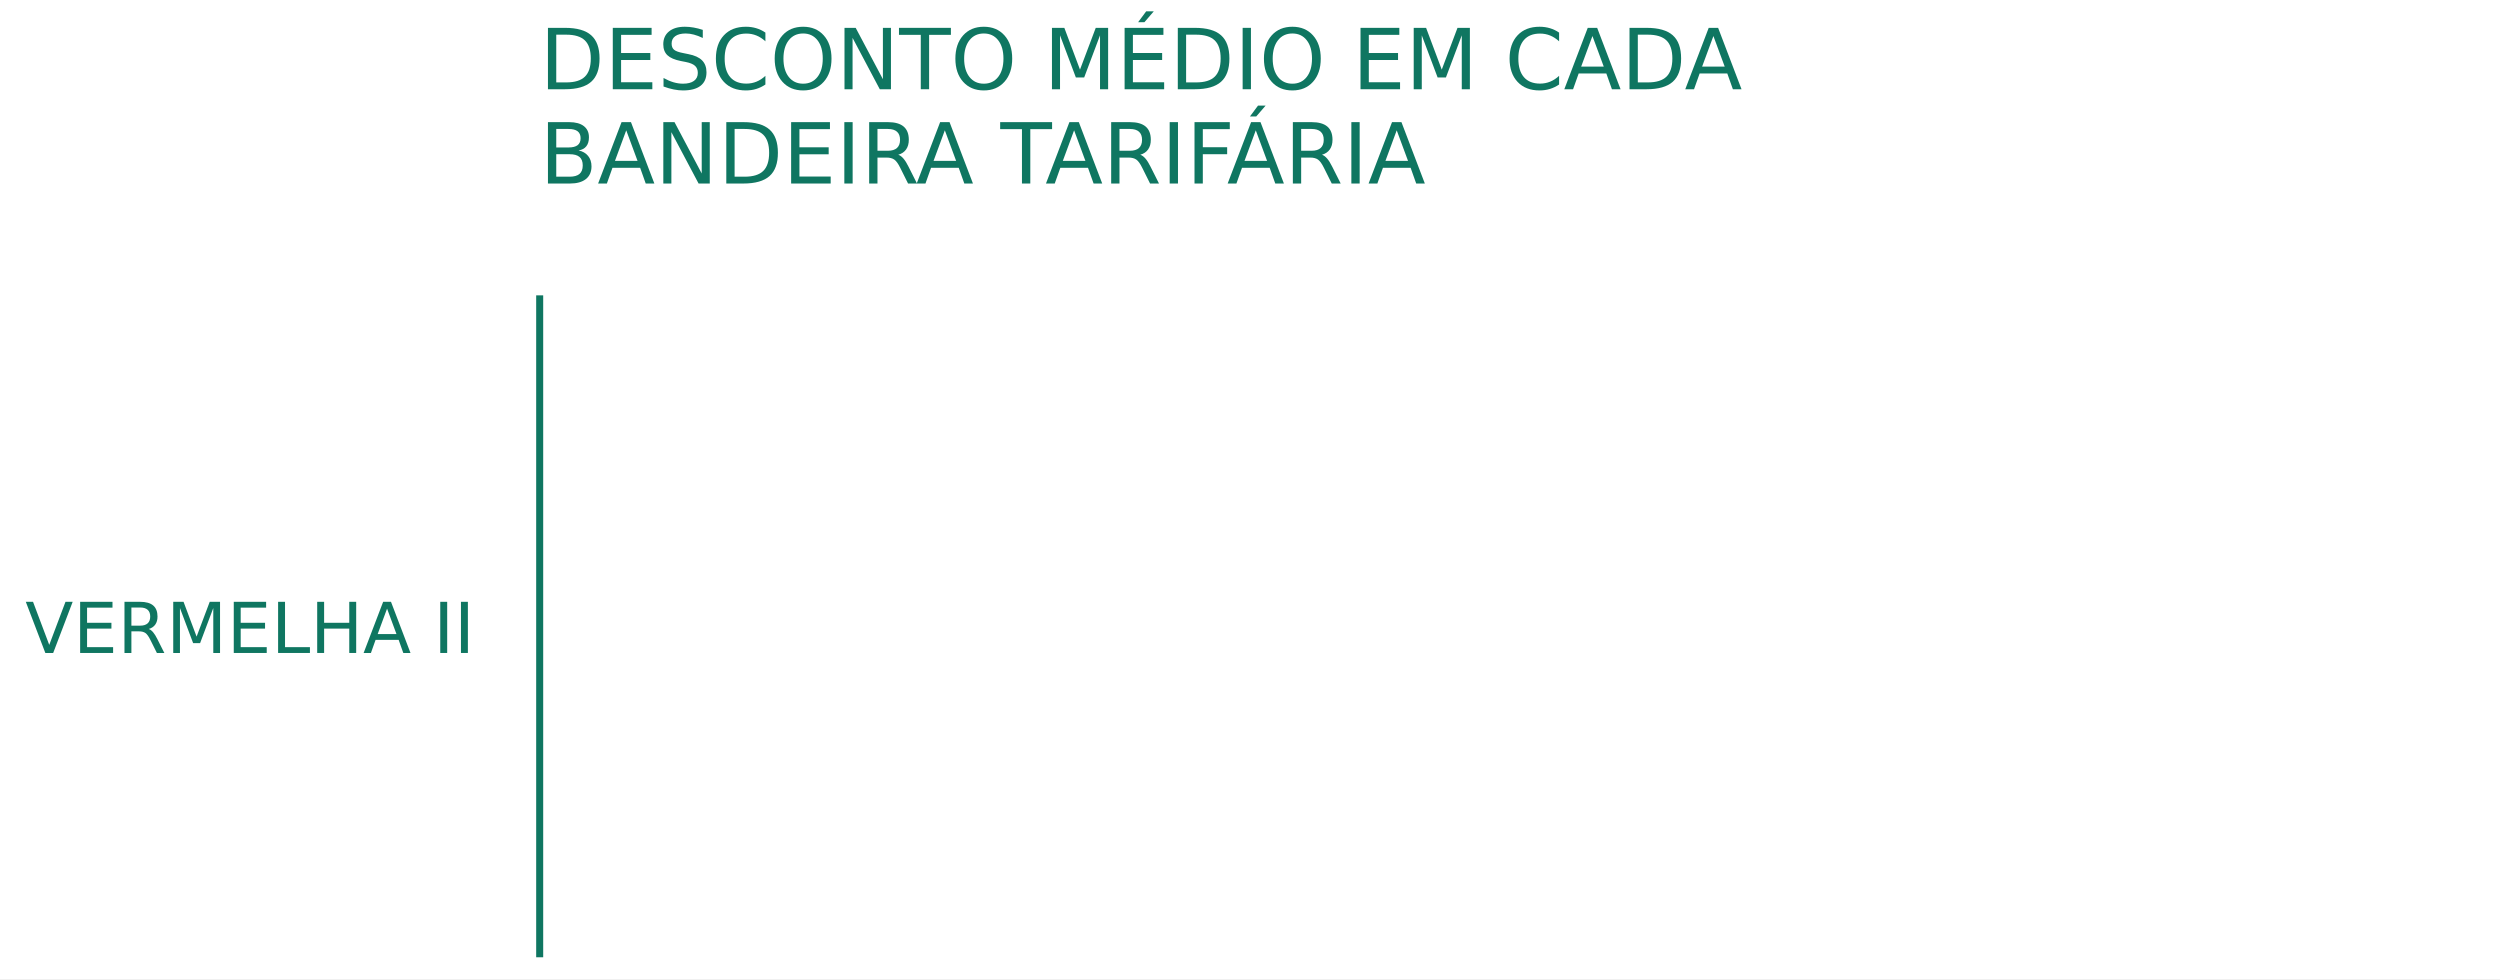
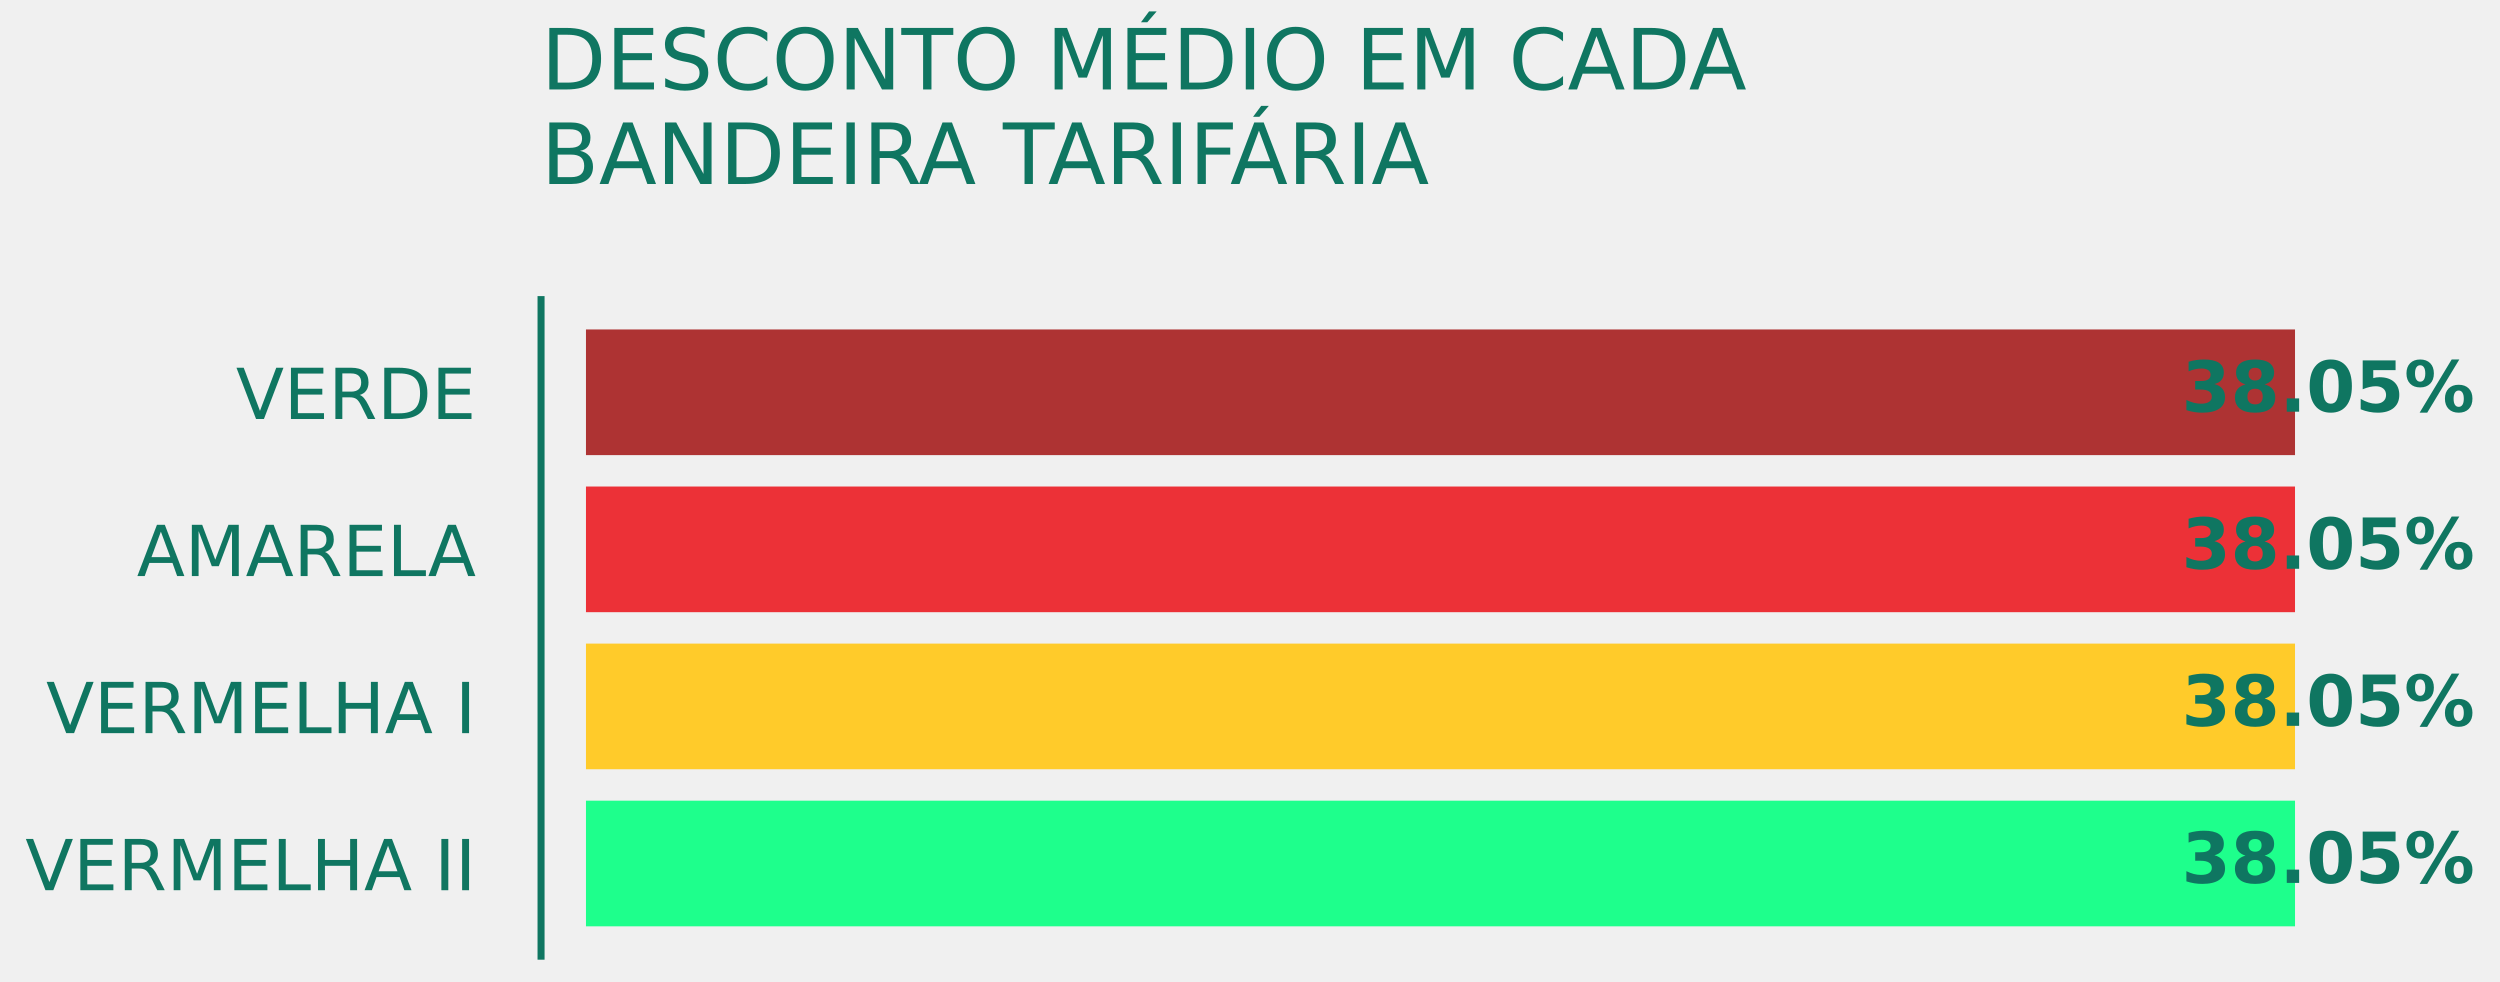
- <svg xmlns="http://www.w3.org/2000/svg" xmlns:xlink="http://www.w3.org/1999/xlink" width="712.591pt" height="279.058pt" viewBox="0 0 712.591 279.058" version="1.1">
+ <svg xmlns="http://www.w3.org/2000/svg" xmlns:xlink="http://www.w3.org/1999/xlink" width="710.798pt" height="279.058pt" viewBox="0 0 710.798 279.058" version="1.1">
  <defs>
    <style type="text/css">*{stroke-linejoin: round; stroke-linecap: butt}</style>
  </defs>
  <g id="figure_1">
    <g id="patch_1">
-       <path d="M 0 279.058  L 712.591 279.058  L 712.591 0  L 0 0  z " style="fill: #ffffff" />
+       <path d="M 0 279.058  L 710.798 279.058  L 710.798 0  L 0 0  L 0 279.058  z " style="fill: none" />
    </g>
    <g id="axes_1">
      <g id="patch_2">
-         <path d="M 153.831 271.858  L 705.391 271.858  L 705.391 85.186  L 153.831 85.186  z " style="fill: #ffffff" />
+         <path d="M 153.831 271.858  L 676.813 271.858  L 676.813 85.186  L 153.831 85.186  L 153.831 271.858  z " style="fill: none" />
      </g>
      <g id="patch_3">
-         <path d="M 0 0  z " clip-path="url(#pd086801572)" style="fill: #1eff8c" />
+         <path d="M 166.601 263.373  L 652.517 263.373  L 652.517 227.646  L 166.601 227.646  z " clip-path="url(#p244b6781f6)" style="fill: #1eff8c" />
      </g>
      <g id="patch_4">
-         <path d="M 0 0  z " clip-path="url(#pd086801572)" style="fill: #ffcb2a" />
+         <path d="M 166.601 218.714  L 652.517 218.714  L 652.517 182.988  L 166.601 182.988  z " clip-path="url(#p244b6781f6)" style="fill: #ffcb2a" />
      </g>
      <g id="patch_5">
-         <path d="M 0 0  z " clip-path="url(#pd086801572)" style="fill: #ec3137" />
+         <path d="M 166.601 174.056  L 652.517 174.056  L 652.517 138.329  L 166.601 138.329  z " clip-path="url(#p244b6781f6)" style="fill: #ec3137" />
      </g>
      <g id="patch_6">
-         <path d="M 0 0  z " clip-path="url(#pd086801572)" style="fill: #ae3333" />
+         <path d="M 166.601 129.398  L 652.517 129.398  L 652.517 93.671  L 166.601 93.671  z " clip-path="url(#p244b6781f6)" style="fill: #ae3333" />
      </g>
      <g id="matplotlib.axis_1">
        <g id="ytick_1">
          <g id="text_1">
-             <g style="fill: #0f7661" transform="translate(7.2 186.1202) scale(0.2 -0.2)">
+             <g style="fill: #0f7661" transform="translate(7.2 253.1077) scale(0.2 -0.2)">
              <defs>
                <path id="DejaVuSans-56" d="M 1831 0  L 50 4666  L 709 4666  L 2188 738  L 3669 4666  L 4325 4666  L 2547 0  L 1831 0  z " transform="scale(0.015625)" />
                <path id="DejaVuSans-45" d="M 628 4666  L 3578 4666  L 3578 4134  L 1259 4134  L 1259 2753  L 3481 2753  L 3481 2222  L 1259 2222  L 1259 531  L 3634 531  L 3634 0  L 628 0  L 628 4666  z " transform="scale(0.015625)" />
                <path id="DejaVuSans-52" d="M 2841 2188  Q 3044 2119 3236 1894  Q 3428 1669 3622 1275  L 4263 0  L 3584 0  L 2988 1197  Q 2756 1666 2539 1819  Q 2322 1972 1947 1972  L 1259 1972  L 1259 0  L 628 0  L 628 4666  L 2053 4666  Q 2853 4666 3247 4331  Q 3641 3997 3641 3322  Q 3641 2881 3436 2590  Q 3231 2300 2841 2188  z M 1259 4147  L 1259 2491  L 2053 2491  Q 2509 2491 2742 2702  Q 2975 2913 2975 3322  Q 2975 3731 2742 3939  Q 2509 4147 2053 4147  L 1259 4147  z " transform="scale(0.015625)" />
                <path id="DejaVuSans-4d" d="M 628 4666  L 1569 4666  L 2759 1491  L 3956 4666  L 4897 4666  L 4897 0  L 4281 0  L 4281 4097  L 3078 897  L 2444 897  L 1241 4097  L 1241 0  L 628 0  L 628 4666  z " transform="scale(0.015625)" />
                <path id="DejaVuSans-4c" d="M 628 4666  L 1259 4666  L 1259 531  L 3531 531  L 3531 0  L 628 0  L 628 4666  z " transform="scale(0.015625)" />
                <path id="DejaVuSans-48" d="M 628 4666  L 1259 4666  L 1259 2753  L 3553 2753  L 3553 4666  L 4184 4666  L 4184 0  L 3553 0  L 3553 2222  L 1259 2222  L 1259 0  L 628 0  L 628 4666  z " transform="scale(0.015625)" />
                <path id="DejaVuSans-41" d="M 2188 4044  L 1331 1722  L 3047 1722  L 2188 4044  z M 1831 4666  L 2547 4666  L 4325 0  L 3669 0  L 3244 1197  L 1141 1197  L 716 0  L 50 0  L 1831 4666  z " transform="scale(0.015625)" />
                <path id="DejaVuSans-20" transform="scale(0.015625)" />
                <path id="DejaVuSans-49" d="M 628 4666  L 1259 4666  L 1259 0  L 628 0  L 628 4666  z " transform="scale(0.015625)" />
              </defs>
              <use xlink:href="#DejaVuSans-56" />
              <use xlink:href="#DejaVuSans-45" transform="translate(68.4082 0)" />
              <use xlink:href="#DejaVuSans-52" transform="translate(131.5918 0)" />
              <use xlink:href="#DejaVuSans-4d" transform="translate(201.0742 0)" />
              <use xlink:href="#DejaVuSans-45" transform="translate(287.3535 0)" />
              <use xlink:href="#DejaVuSans-4c" transform="translate(350.5371 0)" />
              <use xlink:href="#DejaVuSans-48" transform="translate(406.25 0)" />
              <use xlink:href="#DejaVuSans-41" transform="translate(481.4453 0)" />
              <use xlink:href="#DejaVuSans-20" transform="translate(549.8535 0)" />
              <use xlink:href="#DejaVuSans-49" transform="translate(581.6406 0)" />
              <use xlink:href="#DejaVuSans-49" transform="translate(611.1328 0)" />
            </g>
          </g>
        </g>
+         <g id="ytick_2">
+           <g id="text_2">
+             <g style="fill: #0f7661" transform="translate(13.1 208.4494) scale(0.2 -0.2)">
+               <use xlink:href="#DejaVuSans-56" />
+               <use xlink:href="#DejaVuSans-45" transform="translate(68.4082 0)" />
+               <use xlink:href="#DejaVuSans-52" transform="translate(131.5918 0)" />
+               <use xlink:href="#DejaVuSans-4d" transform="translate(201.0742 0)" />
+               <use xlink:href="#DejaVuSans-45" transform="translate(287.3535 0)" />
+               <use xlink:href="#DejaVuSans-4c" transform="translate(350.5371 0)" />
+               <use xlink:href="#DejaVuSans-48" transform="translate(406.25 0)" />
+               <use xlink:href="#DejaVuSans-41" transform="translate(481.4453 0)" />
+               <use xlink:href="#DejaVuSans-20" transform="translate(549.8535 0)" />
+               <use xlink:href="#DejaVuSans-49" transform="translate(581.6406 0)" />
+             </g>
+           </g>
+         </g>
+         <g id="ytick_3">
+           <g id="text_3">
+             <g style="fill: #0f7661" transform="translate(38.90313 163.791) scale(0.2 -0.2)">
+               <use xlink:href="#DejaVuSans-41" />
+               <use xlink:href="#DejaVuSans-4d" transform="translate(68.4082 0)" />
+               <use xlink:href="#DejaVuSans-41" transform="translate(154.6875 0)" />
+               <use xlink:href="#DejaVuSans-52" transform="translate(223.0957 0)" />
+               <use xlink:href="#DejaVuSans-45" transform="translate(292.5781 0)" />
+               <use xlink:href="#DejaVuSans-4c" transform="translate(355.7617 0)" />
+               <use xlink:href="#DejaVuSans-41" transform="translate(413.7246 0)" />
+             </g>
+           </g>
+         </g>
+         <g id="ytick_4">
+           <g id="text_4">
+             <g style="fill: #0f7661" transform="translate(67.07812 119.1326) scale(0.2 -0.2)">
+               <defs>
+                 <path id="DejaVuSans-44" d="M 1259 4147  L 1259 519  L 2022 519  Q 2988 519 3436 956  Q 3884 1394 3884 2338  Q 3884 3275 3436 3711  Q 2988 4147 2022 4147  L 1259 4147  z M 628 4666  L 1925 4666  Q 3281 4666 3915 4102  Q 4550 3538 4550 2338  Q 4550 1131 3912 565  Q 3275 0 1925 0  L 628 0  L 628 4666  z " transform="scale(0.015625)" />
+               </defs>
+               <use xlink:href="#DejaVuSans-56" />
+               <use xlink:href="#DejaVuSans-45" transform="translate(68.4082 0)" />
+               <use xlink:href="#DejaVuSans-52" transform="translate(131.5918 0)" />
+               <use xlink:href="#DejaVuSans-44" transform="translate(201.0742 0)" />
+               <use xlink:href="#DejaVuSans-45" transform="translate(278.0762 0)" />
+             </g>
+           </g>
+         </g>
      </g>
      <g id="patch_7">
        <path d="M 153.831 271.858  L 153.831 85.186  " style="fill: none; stroke: #0f7661; stroke-width: 2; stroke-linejoin: miter; stroke-linecap: square" />
      </g>
-       <g id="text_2">
-         <g id="text_3">
-           <g id="text_4">
-             <g id="text_5">
-               <g id="text_6">
-                 <g style="fill: #0f7661" transform="translate(153.8313 25.43625) scale(0.24 -0.24)">
-                   <defs>
-                     <path id="DejaVuSans-44" d="M 1259 4147  L 1259 519  L 2022 519  Q 2988 519 3436 956  Q 3884 1394 3884 2338  Q 3884 3275 3436 3711  Q 2988 4147 2022 4147  L 1259 4147  z M 628 4666  L 1925 4666  Q 3281 4666 3915 4102  Q 4550 3538 4550 2338  Q 4550 1131 3912 565  Q 3275 0 1925 0  L 628 0  L 628 4666  z " transform="scale(0.015625)" />
-                     <path id="DejaVuSans-53" d="M 3425 4513  L 3425 3897  Q 3066 4069 2747 4153  Q 2428 4238 2131 4238  Q 1616 4238 1336 4038  Q 1056 3838 1056 3469  Q 1056 3159 1242 3001  Q 1428 2844 1947 2747  L 2328 2669  Q 3034 2534 3370 2195  Q 3706 1856 3706 1288  Q 3706 609 3251 259  Q 2797 -91 1919 -91  Q 1588 -91 1214 -16  Q 841 59 441 206  L 441 856  Q 825 641 1194 531  Q 1563 422 1919 422  Q 2459 422 2753 634  Q 3047 847 3047 1241  Q 3047 1584 2836 1778  Q 2625 1972 2144 2069  L 1759 2144  Q 1053 2284 737 2584  Q 422 2884 422 3419  Q 422 4038 858 4394  Q 1294 4750 2059 4750  Q 2388 4750 2728 4690  Q 3069 4631 3425 4513  z " transform="scale(0.015625)" />
-                     <path id="DejaVuSans-43" d="M 4122 4306  L 4122 3641  Q 3803 3938 3442 4084  Q 3081 4231 2675 4231  Q 1875 4231 1450 3742  Q 1025 3253 1025 2328  Q 1025 1406 1450 917  Q 1875 428 2675 428  Q 3081 428 3442 575  Q 3803 722 4122 1019  L 4122 359  Q 3791 134 3420 21  Q 3050 -91 2638 -91  Q 1578 -91 968 557  Q 359 1206 359 2328  Q 359 3453 968 4101  Q 1578 4750 2638 4750  Q 3056 4750 3426 4639  Q 3797 4528 4122 4306  z " transform="scale(0.015625)" />
-                     <path id="DejaVuSans-4f" d="M 2522 4238  Q 1834 4238 1429 3725  Q 1025 3213 1025 2328  Q 1025 1447 1429 934  Q 1834 422 2522 422  Q 3209 422 3611 934  Q 4013 1447 4013 2328  Q 4013 3213 3611 3725  Q 3209 4238 2522 4238  z M 2522 4750  Q 3503 4750 4090 4092  Q 4678 3434 4678 2328  Q 4678 1225 4090 567  Q 3503 -91 2522 -91  Q 1538 -91 948 565  Q 359 1222 359 2328  Q 359 3434 948 4092  Q 1538 4750 2522 4750  z " transform="scale(0.015625)" />
-                     <path id="DejaVuSans-4e" d="M 628 4666  L 1478 4666  L 3547 763  L 3547 4666  L 4159 4666  L 4159 0  L 3309 0  L 1241 3903  L 1241 0  L 628 0  L 628 4666  z " transform="scale(0.015625)" />
-                     <path id="DejaVuSans-54" d="M -19 4666  L 3928 4666  L 3928 4134  L 2272 4134  L 2272 0  L 1638 0  L 1638 4134  L -19 4134  L -19 4666  z " transform="scale(0.015625)" />
-                     <path id="DejaVuSans-c9" d="M 628 4666  L 3578 4666  L 3578 4134  L 1259 4134  L 1259 2753  L 3481 2753  L 3481 2222  L 1259 2222  L 1259 531  L 3634 531  L 3634 0  L 628 0  L 628 4666  z M 2268 5921  L 2846 5921  L 2134 5096  L 1655 5096  L 2268 5921  z " transform="scale(0.015625)" />
-                   </defs>
-                   <use xlink:href="#DejaVuSans-44" />
-                   <use xlink:href="#DejaVuSans-45" transform="translate(77.00195 0)" />
-                   <use xlink:href="#DejaVuSans-53" transform="translate(140.1855 0)" />
-                   <use xlink:href="#DejaVuSans-43" transform="translate(203.6621 0)" />
-                   <use xlink:href="#DejaVuSans-4f" transform="translate(273.4863 0)" />
-                   <use xlink:href="#DejaVuSans-4e" transform="translate(352.1973 0)" />
-                   <use xlink:href="#DejaVuSans-54" transform="translate(427.002 0)" />
-                   <use xlink:href="#DejaVuSans-4f" transform="translate(488.0859 0)" />
-                   <use xlink:href="#DejaVuSans-20" transform="translate(566.7969 0)" />
-                   <use xlink:href="#DejaVuSans-4d" transform="translate(598.584 0)" />
-                   <use xlink:href="#DejaVuSans-c9" transform="translate(684.8633 0)" />
-                   <use xlink:href="#DejaVuSans-44" transform="translate(748.0469 0)" />
-                   <use xlink:href="#DejaVuSans-49" transform="translate(825.0488 0)" />
-                   <use xlink:href="#DejaVuSans-4f" transform="translate(854.541 0)" />
-                   <use xlink:href="#DejaVuSans-20" transform="translate(933.252 0)" />
-                   <use xlink:href="#DejaVuSans-45" transform="translate(965.0391 0)" />
-                   <use xlink:href="#DejaVuSans-4d" transform="translate(1028.223 0)" />
-                   <use xlink:href="#DejaVuSans-20" transform="translate(1114.502 0)" />
-                   <use xlink:href="#DejaVuSans-43" transform="translate(1146.289 0)" />
-                   <use xlink:href="#DejaVuSans-41" transform="translate(1216.113 0)" />
-                   <use xlink:href="#DejaVuSans-44" transform="translate(1284.521 0)" />
-                   <use xlink:href="#DejaVuSans-41" transform="translate(1359.773 0)" />
-                   <use xlink:href="#DejaVuSans-20" transform="translate(1428.182 0)" />
-                 </g>
-                 <g style="fill: #0f7661" transform="translate(153.8313 52.311) scale(0.24 -0.24)">
-                   <defs>
-                     <path id="DejaVuSans-42" d="M 1259 2228  L 1259 519  L 2272 519  Q 2781 519 3026 730  Q 3272 941 3272 1375  Q 3272 1813 3026 2020  Q 2781 2228 2272 2228  L 1259 2228  z M 1259 4147  L 1259 2741  L 2194 2741  Q 2656 2741 2882 2914  Q 3109 3088 3109 3444  Q 3109 3797 2882 3972  Q 2656 4147 2194 4147  L 1259 4147  z M 628 4666  L 2241 4666  Q 2963 4666 3353 4366  Q 3744 4066 3744 3513  Q 3744 3084 3544 2831  Q 3344 2578 2956 2516  Q 3422 2416 3680 2098  Q 3938 1781 3938 1306  Q 3938 681 3513 340  Q 3088 0 2303 0  L 628 0  L 628 4666  z " transform="scale(0.015625)" />
-                     <path id="DejaVuSans-46" d="M 628 4666  L 3309 4666  L 3309 4134  L 1259 4134  L 1259 2759  L 3109 2759  L 3109 2228  L 1259 2228  L 1259 0  L 628 0  L 628 4666  z " transform="scale(0.015625)" />
-                     <path id="DejaVuSans-c1" d="M 2188 4044  L 1331 1722  L 3047 1722  L 2188 4044  z M 1831 4666  L 2547 4666  L 4325 0  L 3669 0  L 3244 1197  L 1141 1197  L 716 0  L 50 0  L 1831 4666  z M 2356 5921  L 2934 5921  L 2222 5096  L 1743 5096  L 2356 5921  z " transform="scale(0.015625)" />
-                   </defs>
-                   <use xlink:href="#DejaVuSans-42" />
-                   <use xlink:href="#DejaVuSans-41" transform="translate(68.60352 0)" />
-                   <use xlink:href="#DejaVuSans-4e" transform="translate(137.0117 0)" />
-                   <use xlink:href="#DejaVuSans-44" transform="translate(211.8164 0)" />
-                   <use xlink:href="#DejaVuSans-45" transform="translate(288.8184 0)" />
-                   <use xlink:href="#DejaVuSans-49" transform="translate(352.002 0)" />
-                   <use xlink:href="#DejaVuSans-52" transform="translate(381.4941 0)" />
-                   <use xlink:href="#DejaVuSans-41" transform="translate(446.9766 0)" />
-                   <use xlink:href="#DejaVuSans-20" transform="translate(515.3848 0)" />
-                   <use xlink:href="#DejaVuSans-54" transform="translate(547.1719 0)" />
-                   <use xlink:href="#DejaVuSans-41" transform="translate(600.5059 0)" />
-                   <use xlink:href="#DejaVuSans-52" transform="translate(668.9141 0)" />
-                   <use xlink:href="#DejaVuSans-49" transform="translate(738.3965 0)" />
-                   <use xlink:href="#DejaVuSans-46" transform="translate(767.8887 0)" />
-                   <use xlink:href="#DejaVuSans-c1" transform="translate(816.2832 0)" />
-                   <use xlink:href="#DejaVuSans-52" transform="translate(884.6914 0)" />
-                   <use xlink:href="#DejaVuSans-49" transform="translate(954.1738 0)" />
-                   <use xlink:href="#DejaVuSans-41" transform="translate(983.666 0)" />
-                 </g>
-                 <g style="fill: #0f7661" transform="translate(153.8313 79.18575) scale(0.24 -0.24)" />
-               </g>
-             </g>
-           </g>
+       <g id="text_5">
+         <g style="fill: #0f7661" transform="translate(620.2977 251.0281) scale(0.2 -0.2)">
          <defs>
-             <clipPath id="pd086801572">
-               <rect x="153.831" y="85.186" width="551.56" height="186.672" />
-             </clipPath>
+             <path id="DejaVuSans-Bold-33" d="M 2981 2516  Q 3453 2394 3698 2092  Q 3944 1791 3944 1325  Q 3944 631 3412 270  Q 2881 -91 1863 -91  Q 1503 -91 1142 -33  Q 781 25 428 141  L 428 1069  Q 766 900 1098 814  Q 1431 728 1753 728  Q 2231 728 2486 893  Q 2741 1059 2741 1369  Q 2741 1688 2480 1852  Q 2219 2016 1709 2016  L 1228 2016  L 1228 2791  L 1734 2791  Q 2188 2791 2409 2933  Q 2631 3075 2631 3366  Q 2631 3634 2415 3781  Q 2200 3928 1806 3928  Q 1516 3928 1219 3862  Q 922 3797 628 3669  L 628 4550  Q 984 4650 1334 4700  Q 1684 4750 2022 4750  Q 2931 4750 3382 4451  Q 3834 4153 3834 3553  Q 3834 3144 3618 2883  Q 3403 2622 2981 2516  z " transform="scale(0.015625)" />
+             <path id="DejaVuSans-Bold-38" d="M 2228 2088  Q 1891 2088 1709 1903  Q 1528 1719 1528 1375  Q 1528 1031 1709 848  Q 1891 666 2228 666  Q 2563 666 2741 848  Q 2919 1031 2919 1375  Q 2919 1722 2741 1905  Q 2563 2088 2228 2088  z M 1350 2484  Q 925 2613 709 2878  Q 494 3144 494 3541  Q 494 4131 934 4440  Q 1375 4750 2228 4750  Q 3075 4750 3515 4442  Q 3956 4134 3956 3541  Q 3956 3144 3739 2878  Q 3522 2613 3097 2484  Q 3572 2353 3814 2058  Q 4056 1763 4056 1313  Q 4056 619 3595 264  Q 3134 -91 2228 -91  Q 1319 -91 855 264  Q 391 619 391 1313  Q 391 1763 633 2058  Q 875 2353 1350 2484  z M 1631 3419  Q 1631 3141 1786 2991  Q 1941 2841 2228 2841  Q 2509 2841 2662 2991  Q 2816 3141 2816 3419  Q 2816 3697 2662 3845  Q 2509 3994 2228 3994  Q 1941 3994 1786 3844  Q 1631 3694 1631 3419  z " transform="scale(0.015625)" />
+             <path id="DejaVuSans-Bold-2e" d="M 653 1209  L 1778 1209  L 1778 0  L 653 0  L 653 1209  z " transform="scale(0.015625)" />
+             <path id="DejaVuSans-Bold-30" d="M 2944 2338  Q 2944 3213 2780 3570  Q 2616 3928 2228 3928  Q 1841 3928 1675 3570  Q 1509 3213 1509 2338  Q 1509 1453 1675 1090  Q 1841 728 2228 728  Q 2613 728 2778 1090  Q 2944 1453 2944 2338  z M 4147 2328  Q 4147 1169 3647 539  Q 3147 -91 2228 -91  Q 1306 -91 806 539  Q 306 1169 306 2328  Q 306 3491 806 4120  Q 1306 4750 2228 4750  Q 3147 4750 3647 4120  Q 4147 3491 4147 2328  z " transform="scale(0.015625)" />
+             <path id="DejaVuSans-Bold-35" d="M 678 4666  L 3669 4666  L 3669 3781  L 1638 3781  L 1638 3059  Q 1775 3097 1914 3117  Q 2053 3138 2203 3138  Q 3056 3138 3531 2711  Q 4006 2284 4006 1522  Q 4006 766 3489 337  Q 2972 -91 2053 -91  Q 1656 -91 1267 -14  Q 878 63 494 219  L 494 1166  Q 875 947 1217 837  Q 1559 728 1863 728  Q 2300 728 2551 942  Q 2803 1156 2803 1522  Q 2803 1891 2551 2103  Q 2300 2316 1863 2316  Q 1603 2316 1309 2248  Q 1016 2181 678 2041  L 678 4666  z " transform="scale(0.015625)" />
+             <path id="DejaVuSans-Bold-25" d="M 4959 1925  Q 4738 1925 4616 1733  Q 4494 1541 4494 1184  Q 4494 825 4614 633  Q 4734 441 4959 441  Q 5184 441 5303 633  Q 5422 825 5422 1184  Q 5422 1541 5301 1733  Q 5181 1925 4959 1925  z M 4959 2450  Q 5541 2450 5875 2112  Q 6209 1775 6209 1184  Q 6209 594 5875 251  Q 5541 -91 4959 -91  Q 4378 -91 4042 251  Q 3706 594 3706 1184  Q 3706 1772 4042 2111  Q 4378 2450 4959 2450  z M 2094 -91  L 1403 -91  L 4319 4750  L 5013 4750  L 2094 -91  z M 1453 4750  Q 2034 4750 2367 4411  Q 2700 4072 2700 3481  Q 2700 2891 2367 2550  Q 2034 2209 1453 2209  Q 872 2209 539 2550  Q 206 2891 206 3481  Q 206 4072 539 4411  Q 872 4750 1453 4750  z M 1453 4225  Q 1228 4225 1106 4031  Q 984 3838 984 3481  Q 984 3122 1106 2926  Q 1228 2731 1453 2731  Q 1678 2731 1798 2926  Q 1919 3122 1919 3481  Q 1919 3838 1797 4031  Q 1675 4225 1453 4225  z " transform="scale(0.015625)" />
          </defs>
-         </g>
+           <use xlink:href="#DejaVuSans-Bold-33" />
+           <use xlink:href="#DejaVuSans-Bold-38" transform="translate(69.58008 0)" />
+           <use xlink:href="#DejaVuSans-Bold-2e" transform="translate(139.1602 0)" />
+           <use xlink:href="#DejaVuSans-Bold-30" transform="translate(177.1484 0)" />
+           <use xlink:href="#DejaVuSans-Bold-35" transform="translate(246.7285 0)" />
+           <use xlink:href="#DejaVuSans-Bold-25" transform="translate(316.3086 0)" />
+         </g>
+       </g>
+       <g id="text_6">
+         <g style="fill: #0f7661" transform="translate(620.2977 206.3697) scale(0.2 -0.2)">
+           <use xlink:href="#DejaVuSans-Bold-33" />
+           <use xlink:href="#DejaVuSans-Bold-38" transform="translate(69.58008 0)" />
+           <use xlink:href="#DejaVuSans-Bold-2e" transform="translate(139.1602 0)" />
+           <use xlink:href="#DejaVuSans-Bold-30" transform="translate(177.1484 0)" />
+           <use xlink:href="#DejaVuSans-Bold-35" transform="translate(246.7285 0)" />
+           <use xlink:href="#DejaVuSans-Bold-25" transform="translate(316.3086 0)" />
+         </g>
+       </g>
+       <g id="text_7">
+         <g style="fill: #0f7661" transform="translate(620.2977 161.7113) scale(0.2 -0.2)">
+           <use xlink:href="#DejaVuSans-Bold-33" />
+           <use xlink:href="#DejaVuSans-Bold-38" transform="translate(69.58008 0)" />
+           <use xlink:href="#DejaVuSans-Bold-2e" transform="translate(139.1602 0)" />
+           <use xlink:href="#DejaVuSans-Bold-30" transform="translate(177.1484 0)" />
+           <use xlink:href="#DejaVuSans-Bold-35" transform="translate(246.7285 0)" />
+           <use xlink:href="#DejaVuSans-Bold-25" transform="translate(316.3086 0)" />
+         </g>
+       </g>
+       <g id="text_8">
+         <g style="fill: #0f7661" transform="translate(620.2977 117.0529) scale(0.2 -0.2)">
+           <use xlink:href="#DejaVuSans-Bold-33" />
+           <use xlink:href="#DejaVuSans-Bold-38" transform="translate(69.58008 0)" />
+           <use xlink:href="#DejaVuSans-Bold-2e" transform="translate(139.1602 0)" />
+           <use xlink:href="#DejaVuSans-Bold-30" transform="translate(177.1484 0)" />
+           <use xlink:href="#DejaVuSans-Bold-35" transform="translate(246.7285 0)" />
+           <use xlink:href="#DejaVuSans-Bold-25" transform="translate(316.3086 0)" />
+         </g>
+       </g>
+       <g id="text_9">
+         <g style="fill: #0f7661" transform="translate(153.8313 25.43625) scale(0.24 -0.24)">
+           <defs>
+             <path id="DejaVuSans-53" d="M 3425 4513  L 3425 3897  Q 3066 4069 2747 4153  Q 2428 4238 2131 4238  Q 1616 4238 1336 4038  Q 1056 3838 1056 3469  Q 1056 3159 1242 3001  Q 1428 2844 1947 2747  L 2328 2669  Q 3034 2534 3370 2195  Q 3706 1856 3706 1288  Q 3706 609 3251 259  Q 2797 -91 1919 -91  Q 1588 -91 1214 -16  Q 841 59 441 206  L 441 856  Q 825 641 1194 531  Q 1563 422 1919 422  Q 2459 422 2753 634  Q 3047 847 3047 1241  Q 3047 1584 2836 1778  Q 2625 1972 2144 2069  L 1759 2144  Q 1053 2284 737 2584  Q 422 2884 422 3419  Q 422 4038 858 4394  Q 1294 4750 2059 4750  Q 2388 4750 2728 4690  Q 3069 4631 3425 4513  z " transform="scale(0.015625)" />
+             <path id="DejaVuSans-43" d="M 4122 4306  L 4122 3641  Q 3803 3938 3442 4084  Q 3081 4231 2675 4231  Q 1875 4231 1450 3742  Q 1025 3253 1025 2328  Q 1025 1406 1450 917  Q 1875 428 2675 428  Q 3081 428 3442 575  Q 3803 722 4122 1019  L 4122 359  Q 3791 134 3420 21  Q 3050 -91 2638 -91  Q 1578 -91 968 557  Q 359 1206 359 2328  Q 359 3453 968 4101  Q 1578 4750 2638 4750  Q 3056 4750 3426 4639  Q 3797 4528 4122 4306  z " transform="scale(0.015625)" />
+             <path id="DejaVuSans-4f" d="M 2522 4238  Q 1834 4238 1429 3725  Q 1025 3213 1025 2328  Q 1025 1447 1429 934  Q 1834 422 2522 422  Q 3209 422 3611 934  Q 4013 1447 4013 2328  Q 4013 3213 3611 3725  Q 3209 4238 2522 4238  z M 2522 4750  Q 3503 4750 4090 4092  Q 4678 3434 4678 2328  Q 4678 1225 4090 567  Q 3503 -91 2522 -91  Q 1538 -91 948 565  Q 359 1222 359 2328  Q 359 3434 948 4092  Q 1538 4750 2522 4750  z " transform="scale(0.015625)" />
+             <path id="DejaVuSans-4e" d="M 628 4666  L 1478 4666  L 3547 763  L 3547 4666  L 4159 4666  L 4159 0  L 3309 0  L 1241 3903  L 1241 0  L 628 0  L 628 4666  z " transform="scale(0.015625)" />
+             <path id="DejaVuSans-54" d="M -19 4666  L 3928 4666  L 3928 4134  L 2272 4134  L 2272 0  L 1638 0  L 1638 4134  L -19 4134  L -19 4666  z " transform="scale(0.015625)" />
+             <path id="DejaVuSans-c9" d="M 628 4666  L 3578 4666  L 3578 4134  L 1259 4134  L 1259 2753  L 3481 2753  L 3481 2222  L 1259 2222  L 1259 531  L 3634 531  L 3634 0  L 628 0  L 628 4666  z M 2268 5921  L 2846 5921  L 2134 5096  L 1655 5096  L 2268 5921  z " transform="scale(0.015625)" />
+           </defs>
+           <use xlink:href="#DejaVuSans-44" />
+           <use xlink:href="#DejaVuSans-45" transform="translate(77.00195 0)" />
+           <use xlink:href="#DejaVuSans-53" transform="translate(140.1855 0)" />
+           <use xlink:href="#DejaVuSans-43" transform="translate(203.6621 0)" />
+           <use xlink:href="#DejaVuSans-4f" transform="translate(273.4863 0)" />
+           <use xlink:href="#DejaVuSans-4e" transform="translate(352.1973 0)" />
+           <use xlink:href="#DejaVuSans-54" transform="translate(427.002 0)" />
+           <use xlink:href="#DejaVuSans-4f" transform="translate(488.0859 0)" />
+           <use xlink:href="#DejaVuSans-20" transform="translate(566.7969 0)" />
+           <use xlink:href="#DejaVuSans-4d" transform="translate(598.584 0)" />
+           <use xlink:href="#DejaVuSans-c9" transform="translate(684.8633 0)" />
+           <use xlink:href="#DejaVuSans-44" transform="translate(748.0469 0)" />
+           <use xlink:href="#DejaVuSans-49" transform="translate(825.0488 0)" />
+           <use xlink:href="#DejaVuSans-4f" transform="translate(854.541 0)" />
+           <use xlink:href="#DejaVuSans-20" transform="translate(933.252 0)" />
+           <use xlink:href="#DejaVuSans-45" transform="translate(965.0391 0)" />
+           <use xlink:href="#DejaVuSans-4d" transform="translate(1028.223 0)" />
+           <use xlink:href="#DejaVuSans-20" transform="translate(1114.502 0)" />
+           <use xlink:href="#DejaVuSans-43" transform="translate(1146.289 0)" />
+           <use xlink:href="#DejaVuSans-41" transform="translate(1216.113 0)" />
+           <use xlink:href="#DejaVuSans-44" transform="translate(1284.521 0)" />
+           <use xlink:href="#DejaVuSans-41" transform="translate(1359.773 0)" />
+           <use xlink:href="#DejaVuSans-20" transform="translate(1428.182 0)" />
+         </g>
+         <g style="fill: #0f7661" transform="translate(153.8313 52.311) scale(0.24 -0.24)">
+           <defs>
+             <path id="DejaVuSans-42" d="M 1259 2228  L 1259 519  L 2272 519  Q 2781 519 3026 730  Q 3272 941 3272 1375  Q 3272 1813 3026 2020  Q 2781 2228 2272 2228  L 1259 2228  z M 1259 4147  L 1259 2741  L 2194 2741  Q 2656 2741 2882 2914  Q 3109 3088 3109 3444  Q 3109 3797 2882 3972  Q 2656 4147 2194 4147  L 1259 4147  z M 628 4666  L 2241 4666  Q 2963 4666 3353 4366  Q 3744 4066 3744 3513  Q 3744 3084 3544 2831  Q 3344 2578 2956 2516  Q 3422 2416 3680 2098  Q 3938 1781 3938 1306  Q 3938 681 3513 340  Q 3088 0 2303 0  L 628 0  L 628 4666  z " transform="scale(0.015625)" />
+             <path id="DejaVuSans-46" d="M 628 4666  L 3309 4666  L 3309 4134  L 1259 4134  L 1259 2759  L 3109 2759  L 3109 2228  L 1259 2228  L 1259 0  L 628 0  L 628 4666  z " transform="scale(0.015625)" />
+             <path id="DejaVuSans-c1" d="M 2188 4044  L 1331 1722  L 3047 1722  L 2188 4044  z M 1831 4666  L 2547 4666  L 4325 0  L 3669 0  L 3244 1197  L 1141 1197  L 716 0  L 50 0  L 1831 4666  z M 2356 5921  L 2934 5921  L 2222 5096  L 1743 5096  L 2356 5921  z " transform="scale(0.015625)" />
+           </defs>
+           <use xlink:href="#DejaVuSans-42" />
+           <use xlink:href="#DejaVuSans-41" transform="translate(68.60352 0)" />
+           <use xlink:href="#DejaVuSans-4e" transform="translate(137.0117 0)" />
+           <use xlink:href="#DejaVuSans-44" transform="translate(211.8164 0)" />
+           <use xlink:href="#DejaVuSans-45" transform="translate(288.8184 0)" />
+           <use xlink:href="#DejaVuSans-49" transform="translate(352.002 0)" />
+           <use xlink:href="#DejaVuSans-52" transform="translate(381.4941 0)" />
+           <use xlink:href="#DejaVuSans-41" transform="translate(446.9766 0)" />
+           <use xlink:href="#DejaVuSans-20" transform="translate(515.3848 0)" />
+           <use xlink:href="#DejaVuSans-54" transform="translate(547.1719 0)" />
+           <use xlink:href="#DejaVuSans-41" transform="translate(600.5059 0)" />
+           <use xlink:href="#DejaVuSans-52" transform="translate(668.9141 0)" />
+           <use xlink:href="#DejaVuSans-49" transform="translate(738.3965 0)" />
+           <use xlink:href="#DejaVuSans-46" transform="translate(767.8887 0)" />
+           <use xlink:href="#DejaVuSans-c1" transform="translate(816.2832 0)" />
+           <use xlink:href="#DejaVuSans-52" transform="translate(884.6914 0)" />
+           <use xlink:href="#DejaVuSans-49" transform="translate(954.1738 0)" />
+           <use xlink:href="#DejaVuSans-41" transform="translate(983.666 0)" />
+         </g>
+         <g style="fill: #0f7661" transform="translate(153.8313 79.18575) scale(0.24 -0.24)" />
      </g>
    </g>
  </g>
+   <defs>
+     <clipPath id="p244b6781f6">
+       <rect x="153.831" y="85.186" width="522.981" height="186.672" />
+     </clipPath>
+   </defs>
</svg>
